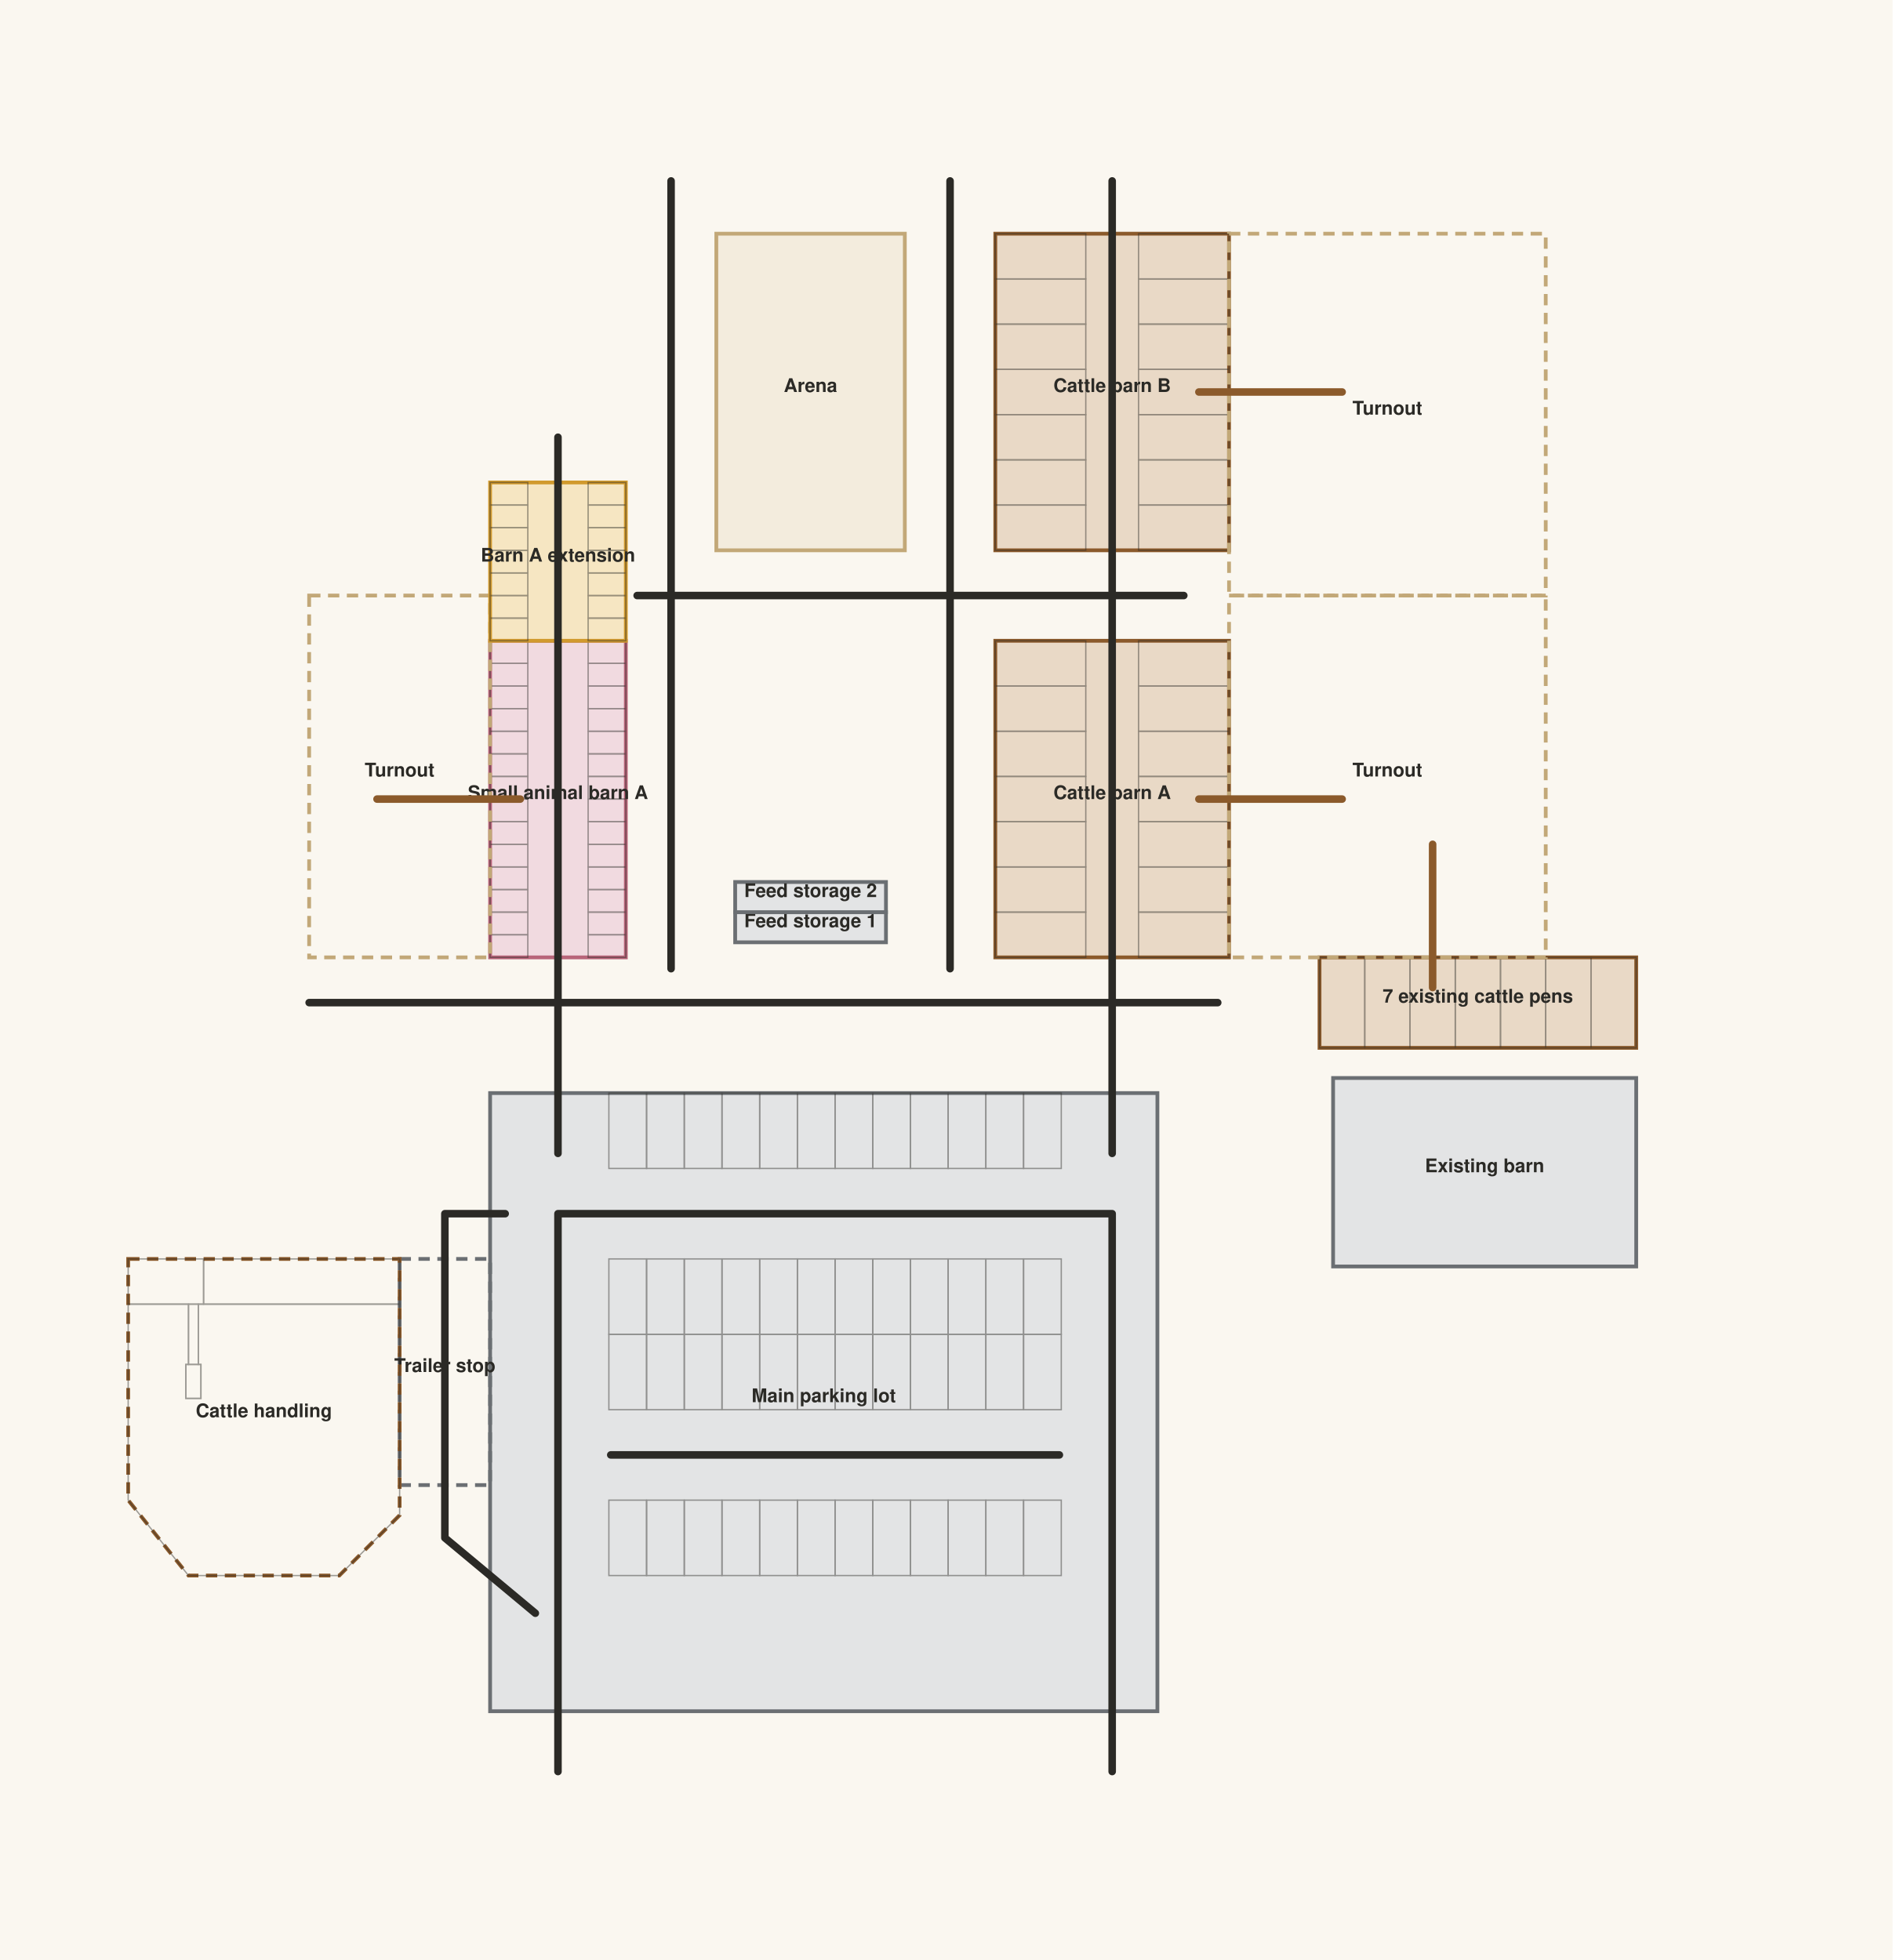
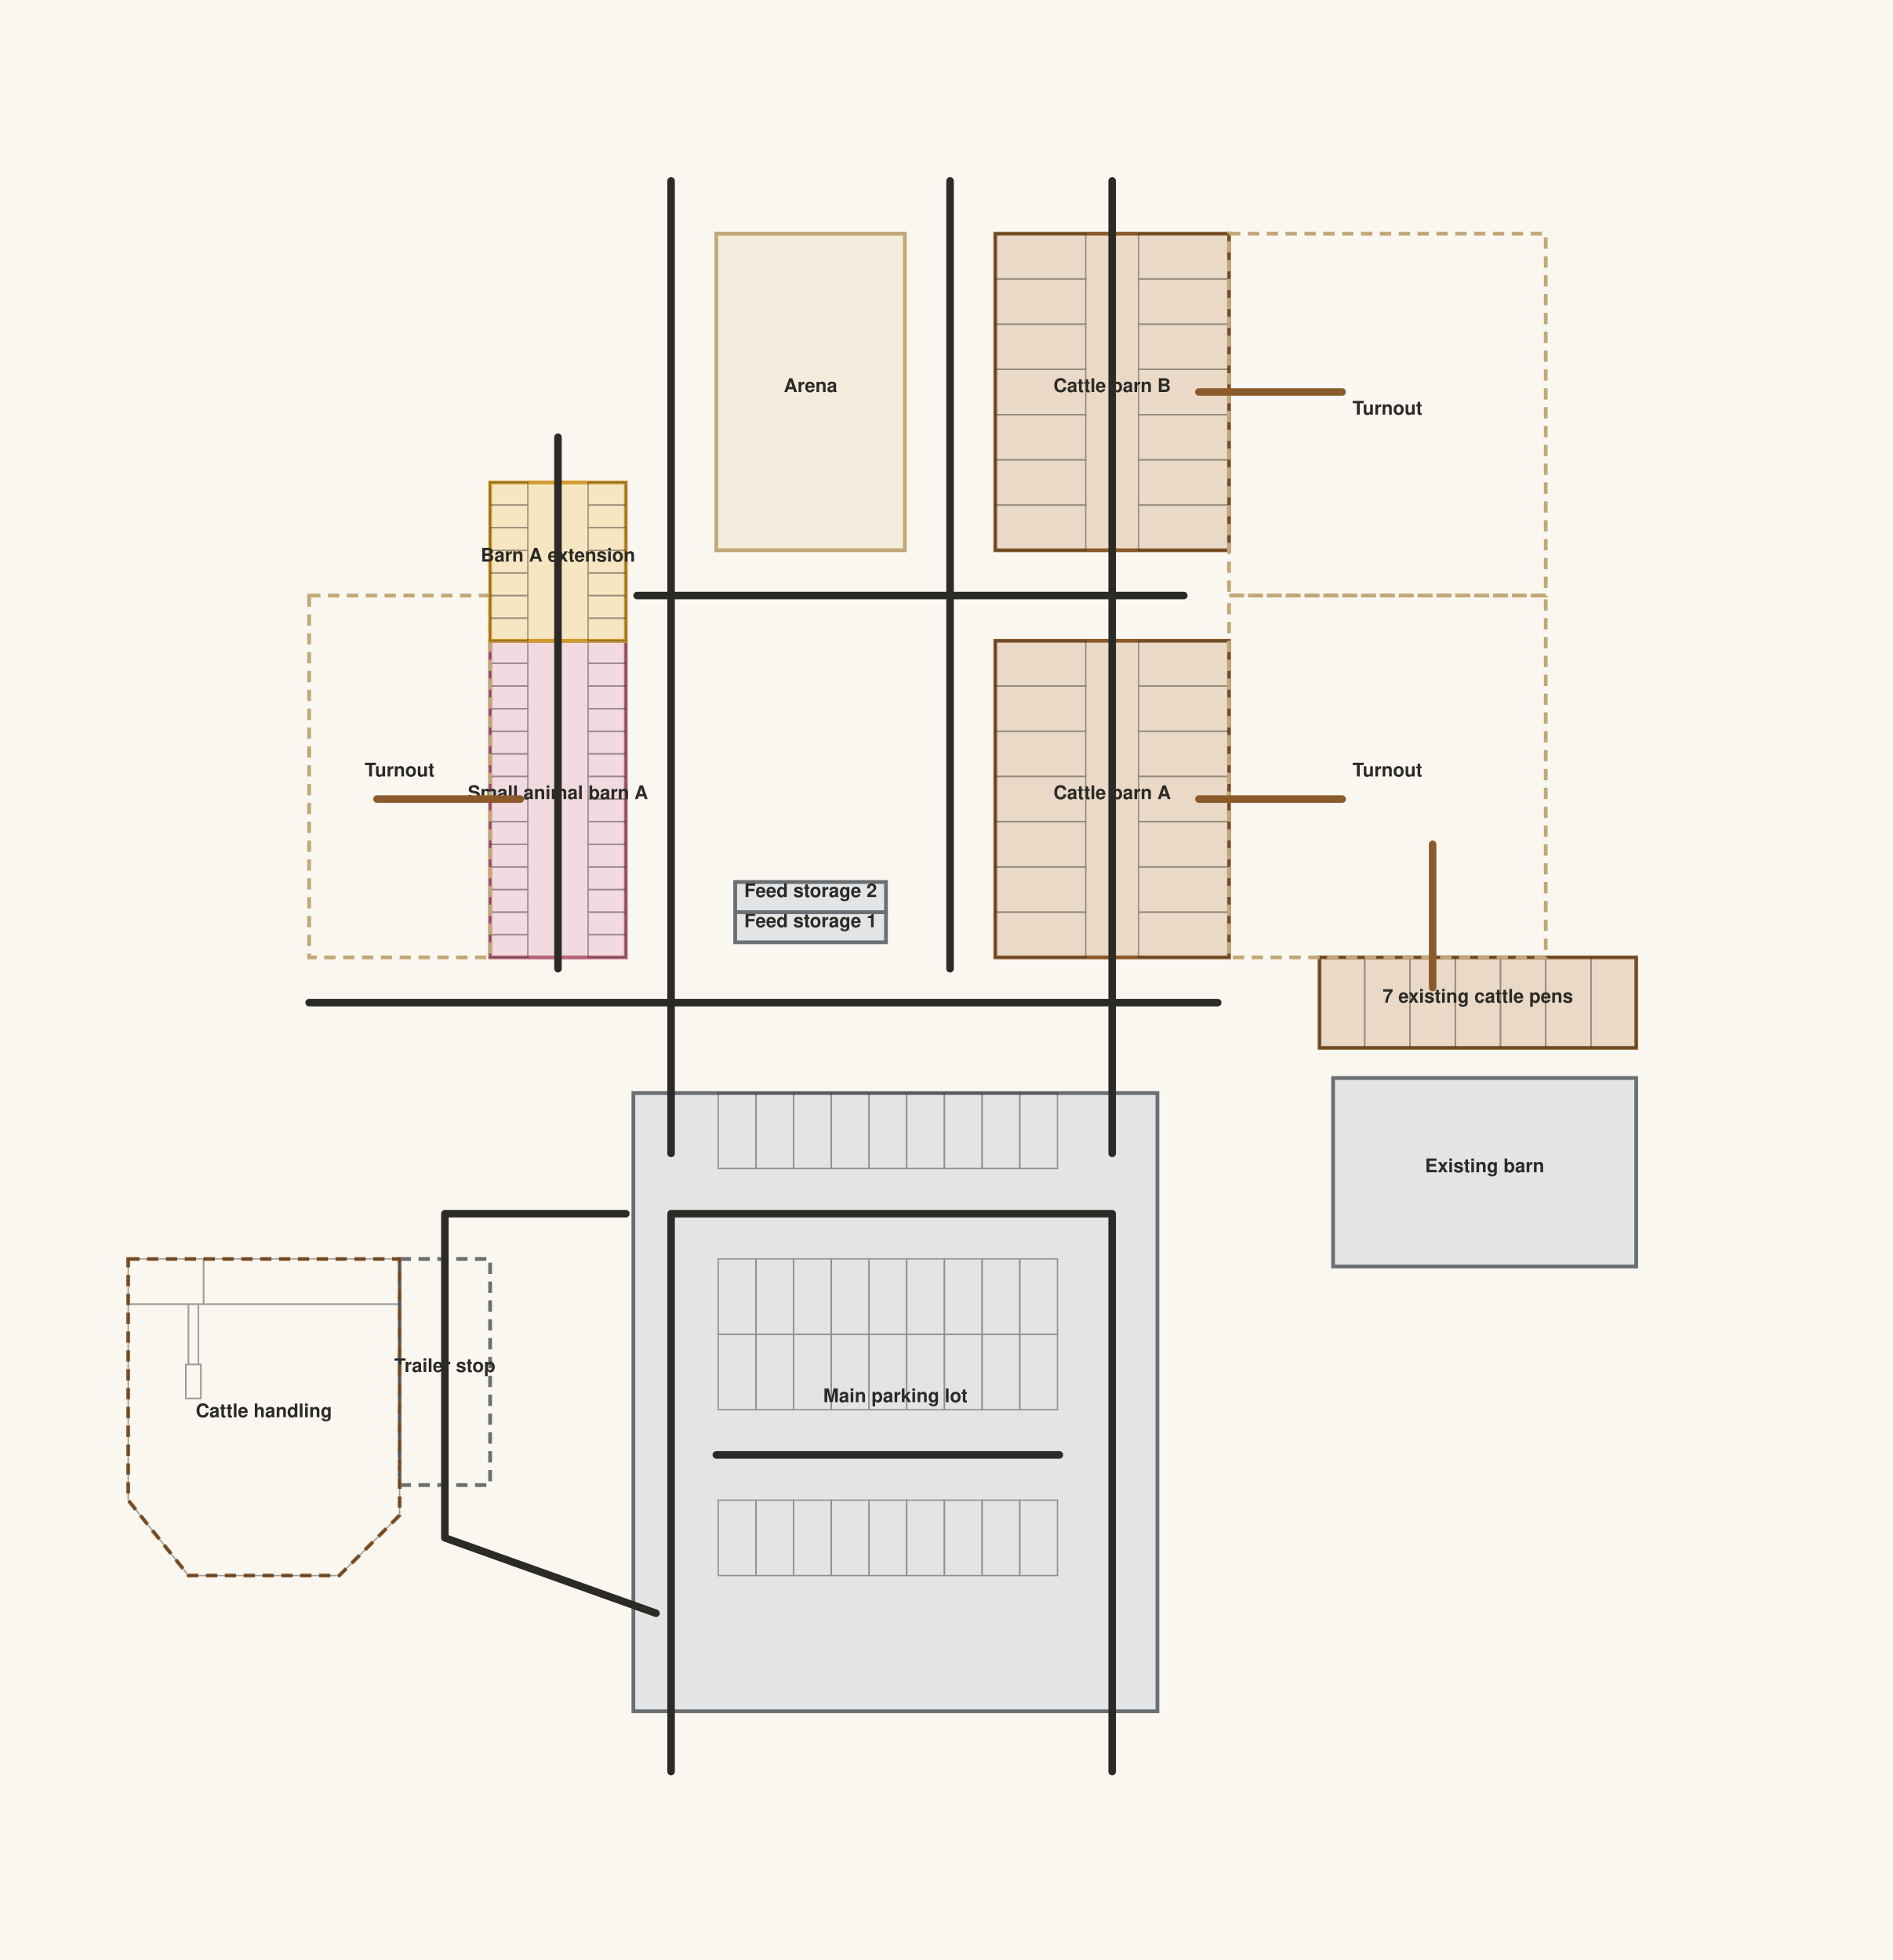
- <svg xmlns="http://www.w3.org/2000/svg" viewBox="-154.0 -38 502.0 520" font-family="Avenir Next,Helvetica,Arial,sans-serif">
-   <rect x="-154.0" y="-38" width="502.0" height="520" fill="#FAF7F0" />
+ <svg xmlns="http://www.w3.org/2000/svg" viewBox="-154 -38 502.0 520" font-family="Avenir Next,Helvetica,Arial,sans-serif">
+   <rect x="-154" y="-38" width="502.0" height="520" fill="#FAF7F0" />
  <g id="level-1">
    <g id="existing-barn">
      <rect x="199.6" y="248" width="80.4" height="50" fill="#E3E4E5" stroke="#6B6F73" stroke-width="1" />
      <text x="239.8" y="273.0" text-anchor="middle" font-size="5" font-weight="700" fill="#2B2A26">Existing barn</text>
    </g>
    <g id="existing-pens">
      <rect x="196" y="216" width="84" height="24" fill="#E9D9C6" stroke="#8B5A2B" stroke-width="1" />
      <g fill="none" stroke="#2B2A26" stroke-width=".35" opacity=".45">
        <rect x="196" y="216" width="12" height="24" />
        <rect x="208" y="216" width="12" height="24" />
        <rect x="220" y="216" width="12" height="24" />
        <rect x="232" y="216" width="12" height="24" />
        <rect x="244" y="216" width="12" height="24" />
        <rect x="256" y="216" width="12" height="24" />
        <rect x="268" y="216" width="12" height="24" />
      </g>
      <text x="238.0" y="228.0" text-anchor="middle" font-size="5" font-weight="700" fill="#2B2A26">7 existing cattle pens</text>
    </g>
    <g id="parking">
-       <polygon points="-24,252 153.0,252 153.0,416 -24,416" fill="#E3E4E5" stroke="#6B6F73" stroke-width="1" />
-       <g fill="none" stroke="#2B2A26" stroke-width=".35" opacity=".45">
-         <rect x="7.5" y="252" width="10" height="20" />
-         <rect x="17.5" y="252" width="10" height="20" />
-         <rect x="27.5" y="252" width="10" height="20" />
-         <rect x="37.5" y="252" width="10" height="20" />
-         <rect x="47.5" y="252" width="10" height="20" />
-         <rect x="57.5" y="252" width="10" height="20" />
-         <rect x="67.5" y="252" width="10" height="20" />
-         <rect x="77.5" y="252" width="10" height="20" />
-         <rect x="87.5" y="252" width="10" height="20" />
-         <rect x="97.5" y="252" width="10" height="20" />
-         <rect x="107.5" y="252" width="10" height="20" />
-         <rect x="117.5" y="252" width="10" height="20" />
-         <rect x="7.5" y="296" width="10" height="20" />
-         <rect x="17.5" y="296" width="10" height="20" />
-         <rect x="27.5" y="296" width="10" height="20" />
-         <rect x="37.5" y="296" width="10" height="20" />
-         <rect x="47.5" y="296" width="10" height="20" />
-         <rect x="57.5" y="296" width="10" height="20" />
-         <rect x="67.5" y="296" width="10" height="20" />
-         <rect x="77.5" y="296" width="10" height="20" />
-         <rect x="87.5" y="296" width="10" height="20" />
-         <rect x="97.5" y="296" width="10" height="20" />
-         <rect x="107.5" y="296" width="10" height="20" />
-         <rect x="117.5" y="296" width="10" height="20" />
-         <rect x="7.5" y="316" width="10" height="20" />
-         <rect x="17.5" y="316" width="10" height="20" />
-         <rect x="27.5" y="316" width="10" height="20" />
-         <rect x="37.5" y="316" width="10" height="20" />
-         <rect x="47.5" y="316" width="10" height="20" />
-         <rect x="57.5" y="316" width="10" height="20" />
-         <rect x="67.5" y="316" width="10" height="20" />
-         <rect x="77.5" y="316" width="10" height="20" />
-         <rect x="87.5" y="316" width="10" height="20" />
-         <rect x="97.5" y="316" width="10" height="20" />
-         <rect x="107.5" y="316" width="10" height="20" />
-         <rect x="117.5" y="316" width="10" height="20" />
-         <rect x="7.5" y="360" width="10" height="20" />
-         <rect x="17.5" y="360" width="10" height="20" />
-         <rect x="27.5" y="360" width="10" height="20" />
-         <rect x="37.5" y="360" width="10" height="20" />
-         <rect x="47.5" y="360" width="10" height="20" />
-         <rect x="57.5" y="360" width="10" height="20" />
-         <rect x="67.5" y="360" width="10" height="20" />
-         <rect x="77.5" y="360" width="10" height="20" />
-         <rect x="87.5" y="360" width="10" height="20" />
-         <rect x="97.5" y="360" width="10" height="20" />
-         <rect x="107.5" y="360" width="10" height="20" />
-         <rect x="117.5" y="360" width="10" height="20" />
-       </g>
-       <text x="64.5" y="334.0" text-anchor="middle" font-size="5" font-weight="700" fill="#2B2A26">Main parking lot</text>
+       <polygon points="14.0,252 153.0,252 153.0,416 14.0,416" fill="#E3E4E5" stroke="#6B6F73" stroke-width="1" />
+       <g fill="none" stroke="#2B2A26" stroke-width=".35" opacity=".45">
+         <rect x="36.5" y="252" width="10" height="20" />
+         <rect x="46.5" y="252" width="10" height="20" />
+         <rect x="56.5" y="252" width="10" height="20" />
+         <rect x="66.5" y="252" width="10" height="20" />
+         <rect x="76.5" y="252" width="10" height="20" />
+         <rect x="86.5" y="252" width="10" height="20" />
+         <rect x="96.5" y="252" width="10" height="20" />
+         <rect x="106.5" y="252" width="10" height="20" />
+         <rect x="116.5" y="252" width="10" height="20" />
+         <rect x="36.5" y="296" width="10" height="20" />
+         <rect x="46.5" y="296" width="10" height="20" />
+         <rect x="56.5" y="296" width="10" height="20" />
+         <rect x="66.5" y="296" width="10" height="20" />
+         <rect x="76.5" y="296" width="10" height="20" />
+         <rect x="86.5" y="296" width="10" height="20" />
+         <rect x="96.5" y="296" width="10" height="20" />
+         <rect x="106.5" y="296" width="10" height="20" />
+         <rect x="116.5" y="296" width="10" height="20" />
+         <rect x="36.5" y="316" width="10" height="20" />
+         <rect x="46.5" y="316" width="10" height="20" />
+         <rect x="56.5" y="316" width="10" height="20" />
+         <rect x="66.5" y="316" width="10" height="20" />
+         <rect x="76.5" y="316" width="10" height="20" />
+         <rect x="86.5" y="316" width="10" height="20" />
+         <rect x="96.5" y="316" width="10" height="20" />
+         <rect x="106.5" y="316" width="10" height="20" />
+         <rect x="116.5" y="316" width="10" height="20" />
+         <rect x="36.5" y="360" width="10" height="20" />
+         <rect x="46.5" y="360" width="10" height="20" />
+         <rect x="56.5" y="360" width="10" height="20" />
+         <rect x="66.5" y="360" width="10" height="20" />
+         <rect x="76.5" y="360" width="10" height="20" />
+         <rect x="86.5" y="360" width="10" height="20" />
+         <rect x="96.5" y="360" width="10" height="20" />
+         <rect x="106.5" y="360" width="10" height="20" />
+         <rect x="116.5" y="360" width="10" height="20" />
+       </g>
+       <text x="83.5" y="334.0" text-anchor="middle" font-size="5" font-weight="700" fill="#2B2A26">Main parking lot</text>
    </g>
    <g id="trailer-stop">
-       <rect x="-48.0" y="296" width="24" height="60" fill="none" stroke="#6B6F73" stroke-width="1" stroke-dasharray="3 2" />
+       <rect x="-48" y="296" width="24" height="60" fill="none" stroke="#6B6F73" stroke-width="1" stroke-dasharray="3 2" />
      <text x="-36.0" y="326.0" text-anchor="middle" font-size="5" font-weight="700" fill="#2B2A26">Trailer stop</text>
    </g>
    <g id="handling">
-       <polygon points="-120.0,296 -48.0,296 -48.0,364 -64.0,380 -104.0,380 -120.0,360" fill="none" stroke="#8B5A2B" stroke-width="1" stroke-dasharray="3 2" />
-       <g fill="none" stroke="#2B2A26" stroke-width=".35" opacity=".45">
-         <polygon points="-120.0,308 -104.0,308 -104.0,324 -104.7,324 -104.7,333 -100.7,333 -100.7,324 -101.4,324 -101.4,308 -48.0,308 -48.0,364 -64.0,380 -104.0,380 -120.0,360" />
-         <rect x="-100.0" y="296" width="52" height="12" />
-         <rect x="-120.0" y="296" width="20" height="12" />
-         <rect x="-104.0" y="308" width="2.6" height="16" />
+       <polygon points="-120,296 -48,296 -48,364 -64,380 -104,380 -120,360" fill="none" stroke="#8B5A2B" stroke-width="1" stroke-dasharray="3 2" />
+       <g fill="none" stroke="#2B2A26" stroke-width=".35" opacity=".45">
+         <polygon points="-120,308 -104,308 -104,324 -104.7,324 -104.7,333 -100.7,333 -100.7,324 -101.4,324 -101.4,308 -48,308 -48,364 -64,380 -104,380 -120,360" />
+         <rect x="-100" y="296" width="52" height="12" />
+         <rect x="-120" y="296" width="20" height="12" />
+         <rect x="-104" y="308" width="2.6" height="16" />
        <rect x="-104.7" y="324" width="4" height="9" />
      </g>
      <text x="-84.0" y="338.0" text-anchor="middle" font-size="5" font-weight="700" fill="#2B2A26">Cattle handling</text>
    </g>
  </g>
  <g id="level-2">
    <g id="cattle-a">
      <rect x="110" y="132" width="62" height="84" fill="#E9D9C6" stroke="#8B5A2B" stroke-width="1" />
      <g fill="none" stroke="#2B2A26" stroke-width=".35" opacity=".45">
        <rect x="110" y="132" width="24" height="12" />
        <rect x="110" y="144" width="24" height="12" />
        <rect x="110" y="156" width="24" height="12" />
        <rect x="110" y="168" width="24" height="12" />
        <rect x="110" y="180" width="24" height="12" />
        <rect x="110" y="192" width="24" height="12" />
        <rect x="110" y="204" width="24" height="12" />
        <rect x="148" y="132" width="24" height="12" />
        <rect x="148" y="144" width="24" height="12" />
        <rect x="148" y="156" width="24" height="12" />
        <rect x="148" y="168" width="24" height="12" />
        <rect x="148" y="180" width="24" height="12" />
        <rect x="148" y="192" width="24" height="12" />
        <rect x="148" y="204" width="24" height="12" />
      </g>
      <text x="141.0" y="174.0" text-anchor="middle" font-size="5" font-weight="700" fill="#2B2A26">Cattle barn A</text>
    </g>
    <g id="small-a">
      <rect x="-24" y="132" width="36" height="84" fill="#F1DAE0" stroke="#B8657A" stroke-width="1" />
      <g fill="none" stroke="#2B2A26" stroke-width=".35" opacity=".45">
        <rect x="-24" y="132" width="10" height="6" />
        <rect x="-24" y="138" width="10" height="6" />
        <rect x="-24" y="144" width="10" height="6" />
        <rect x="-24" y="150" width="10" height="6" />
        <rect x="-24" y="156" width="10" height="6" />
        <rect x="-24" y="162" width="10" height="6" />
        <rect x="-24" y="168" width="10" height="6" />
        <rect x="-24" y="174" width="10" height="6" />
        <rect x="-24" y="180" width="10" height="6" />
        <rect x="-24" y="186" width="10" height="6" />
        <rect x="-24" y="192" width="10" height="6" />
        <rect x="-24" y="198" width="10" height="6" />
        <rect x="-24" y="204" width="10" height="6" />
        <rect x="-24" y="210" width="10" height="6" />
        <rect x="2" y="132" width="10" height="6" />
        <rect x="2" y="138" width="10" height="6" />
        <rect x="2" y="144" width="10" height="6" />
        <rect x="2" y="150" width="10" height="6" />
        <rect x="2" y="156" width="10" height="6" />
        <rect x="2" y="162" width="10" height="6" />
        <rect x="2" y="168" width="10" height="6" />
        <rect x="2" y="174" width="10" height="6" />
        <rect x="2" y="180" width="10" height="6" />
        <rect x="2" y="186" width="10" height="6" />
        <rect x="2" y="192" width="10" height="6" />
        <rect x="2" y="198" width="10" height="6" />
        <rect x="2" y="204" width="10" height="6" />
        <rect x="2" y="210" width="10" height="6" />
      </g>
      <text x="-6.0" y="174.0" text-anchor="middle" font-size="5" font-weight="700" fill="#2B2A26">Small animal barn A</text>
    </g>
    <g id="feed-1">
      <rect x="41" y="204" width="40" height="8" fill="#E3E4E5" stroke="#6B6F73" stroke-width="1" />
      <text x="61.0" y="208.0" text-anchor="middle" font-size="5" font-weight="700" fill="#2B2A26">Feed storage 1</text>
    </g>
    <g id="turnout-cattle-a">
      <rect x="172" y="120.0" width="84" height="96.0" fill="none" stroke="#C2A878" stroke-width="1" stroke-dasharray="3 2" />
      <text x="214.0" y="168.0" text-anchor="middle" font-size="5" font-weight="700" fill="#2B2A26">Turnout</text>
    </g>
    <g id="turnout-small-a">
      <rect x="-72" y="120.0" width="48" height="96.0" fill="none" stroke="#C2A878" stroke-width="1" stroke-dasharray="3 2" />
      <text x="-48.0" y="168.0" text-anchor="middle" font-size="5" font-weight="700" fill="#2B2A26">Turnout</text>
    </g>
  </g>
  <g id="level-3">
    <g id="cattle-b">
      <rect x="110" y="24" width="62" height="84" fill="#E9D9C6" stroke="#8B5A2B" stroke-width="1" />
      <g fill="none" stroke="#2B2A26" stroke-width=".35" opacity=".45">
        <rect x="110" y="24" width="24" height="12" />
        <rect x="110" y="36" width="24" height="12" />
        <rect x="110" y="48" width="24" height="12" />
        <rect x="110" y="60" width="24" height="12" />
        <rect x="110" y="72" width="24" height="12" />
        <rect x="110" y="84" width="24" height="12" />
        <rect x="110" y="96" width="24" height="12" />
        <rect x="148" y="24" width="24" height="12" />
        <rect x="148" y="36" width="24" height="12" />
        <rect x="148" y="48" width="24" height="12" />
        <rect x="148" y="60" width="24" height="12" />
        <rect x="148" y="72" width="24" height="12" />
        <rect x="148" y="84" width="24" height="12" />
        <rect x="148" y="96" width="24" height="12" />
      </g>
      <text x="141.0" y="66.0" text-anchor="middle" font-size="5" font-weight="700" fill="#2B2A26">Cattle barn B</text>
    </g>
    <g id="small-b">
      <rect x="-24" y="90" width="36" height="42" fill="#F6E6C2" stroke="#D19A2E" stroke-width="1" />
      <g fill="none" stroke="#2B2A26" stroke-width=".35" opacity=".45">
        <rect x="-24" y="90" width="10" height="6" />
        <rect x="-24" y="96" width="10" height="6" />
        <rect x="-24" y="102" width="10" height="6" />
        <rect x="-24" y="108" width="10" height="6" />
        <rect x="-24" y="114" width="10" height="6" />
        <rect x="-24" y="120" width="10" height="6" />
        <rect x="-24" y="126" width="10" height="6" />
        <rect x="2" y="90" width="10" height="6" />
        <rect x="2" y="96" width="10" height="6" />
        <rect x="2" y="102" width="10" height="6" />
        <rect x="2" y="108" width="10" height="6" />
        <rect x="2" y="114" width="10" height="6" />
        <rect x="2" y="120" width="10" height="6" />
        <rect x="2" y="126" width="10" height="6" />
      </g>
      <text x="-6.0" y="111.0" text-anchor="middle" font-size="5" font-weight="700" fill="#2B2A26">Barn A extension</text>
    </g>
    <g id="arena">
      <rect x="36" y="24" width="50" height="84" fill="#F3ECDD" stroke="#C2A878" stroke-width="1" />
      <text x="61.0" y="66.0" text-anchor="middle" font-size="5" font-weight="700" fill="#2B2A26">Arena</text>
    </g>
    <g id="feed-2">
      <rect x="41" y="196" width="40" height="8" fill="#E3E4E5" stroke="#6B6F73" stroke-width="1" />
      <text x="61.0" y="200.0" text-anchor="middle" font-size="5" font-weight="700" fill="#2B2A26">Feed storage 2</text>
    </g>
    <g id="turnout-cattle-b">
      <rect x="172" y="24" width="84" height="96.0" fill="none" stroke="#C2A878" stroke-width="1" stroke-dasharray="3 2" />
      <text x="214.0" y="72.0" text-anchor="middle" font-size="5" font-weight="700" fill="#2B2A26">Turnout</text>
    </g>
  </g>
  <g id="drives" />
  <g id="circulation">
-     <polyline id="lane-west" points="24.0,10 24.0,219" fill="none" stroke="#2B2A26" stroke-width="2" stroke-linecap="round" stroke-linejoin="round" />
+     <polyline id="lane-west" points="24.0,10 24.0,268" fill="none" stroke="#2B2A26" stroke-width="2" stroke-linecap="round" stroke-linejoin="round" />
    <polyline id="lane-east" points="98.0,10 98.0,219" fill="none" stroke="#2B2A26" stroke-width="2" stroke-linecap="round" stroke-linejoin="round" />
    <polyline id="drive-cross" points="-72,228.0 169,228.0" fill="none" stroke="#2B2A26" stroke-width="2" stroke-linecap="round" stroke-linejoin="round" />
    <polyline id="lane-mid" points="15,120.0 160,120.0" fill="none" stroke="#2B2A26" stroke-width="2" stroke-linecap="round" stroke-linejoin="round" />
    <polyline id="aisle-cattle" points="141.0,10 141.0,268" fill="none" stroke="#2B2A26" stroke-width="2" stroke-linecap="round" stroke-linejoin="round" />
-     <polyline id="aisle-small" points="-6.0,78 -6.0,268" fill="none" stroke="#2B2A26" stroke-width="2" stroke-linecap="round" stroke-linejoin="round" />
-     <polyline id="loop-parking" points="141.0,432 141.0,284 -6.0,284 -6.0,432" fill="none" stroke="#2B2A26" stroke-width="2" stroke-linecap="round" stroke-linejoin="round" />
-     <polyline id="loop-mid" points="127.0,348 8.0,348" fill="none" stroke="#2B2A26" stroke-width="2" stroke-linecap="round" stroke-linejoin="round" />
-     <polyline id="trailers" points="-20.0,284 -36.0,284 -36.0,370 -12.0,390" fill="none" stroke="#2B2A26" stroke-width="2" stroke-linecap="round" stroke-linejoin="round" />
+     <polyline id="aisle-small" points="-6.0,78 -6.0,219" fill="none" stroke="#2B2A26" stroke-width="2" stroke-linecap="round" stroke-linejoin="round" />
+     <polyline id="loop-parking" points="141.0,432 141.0,284 24.0,284 24.0,432" fill="none" stroke="#2B2A26" stroke-width="2" stroke-linecap="round" stroke-linejoin="round" />
+     <polyline id="loop-mid" points="127.0,348 36.0,348" fill="none" stroke="#2B2A26" stroke-width="2" stroke-linecap="round" stroke-linejoin="round" />
+     <polyline id="trailers" points="12.0,284 -36.0,284 -36.0,370 20.0,390" fill="none" stroke="#2B2A26" stroke-width="2" stroke-linecap="round" stroke-linejoin="round" />
    <polyline id="an-cattle-a" points="164,174.0 202,174.0" fill="none" stroke="#8B5A2B" stroke-width="2" stroke-linecap="round" stroke-linejoin="round" />
    <polyline id="an-cattle-b" points="164,66.0 202,66.0" fill="none" stroke="#8B5A2B" stroke-width="2" stroke-linecap="round" stroke-linejoin="round" />
    <polyline id="an-small-a" points="-16,174.0 -54,174.0" fill="none" stroke="#8B5A2B" stroke-width="2" stroke-linecap="round" stroke-linejoin="round" />
    <polyline id="an-pens" points="226.0,224 226.0,186" fill="none" stroke="#8B5A2B" stroke-width="2" stroke-linecap="round" stroke-linejoin="round" />
  </g>
</svg>
